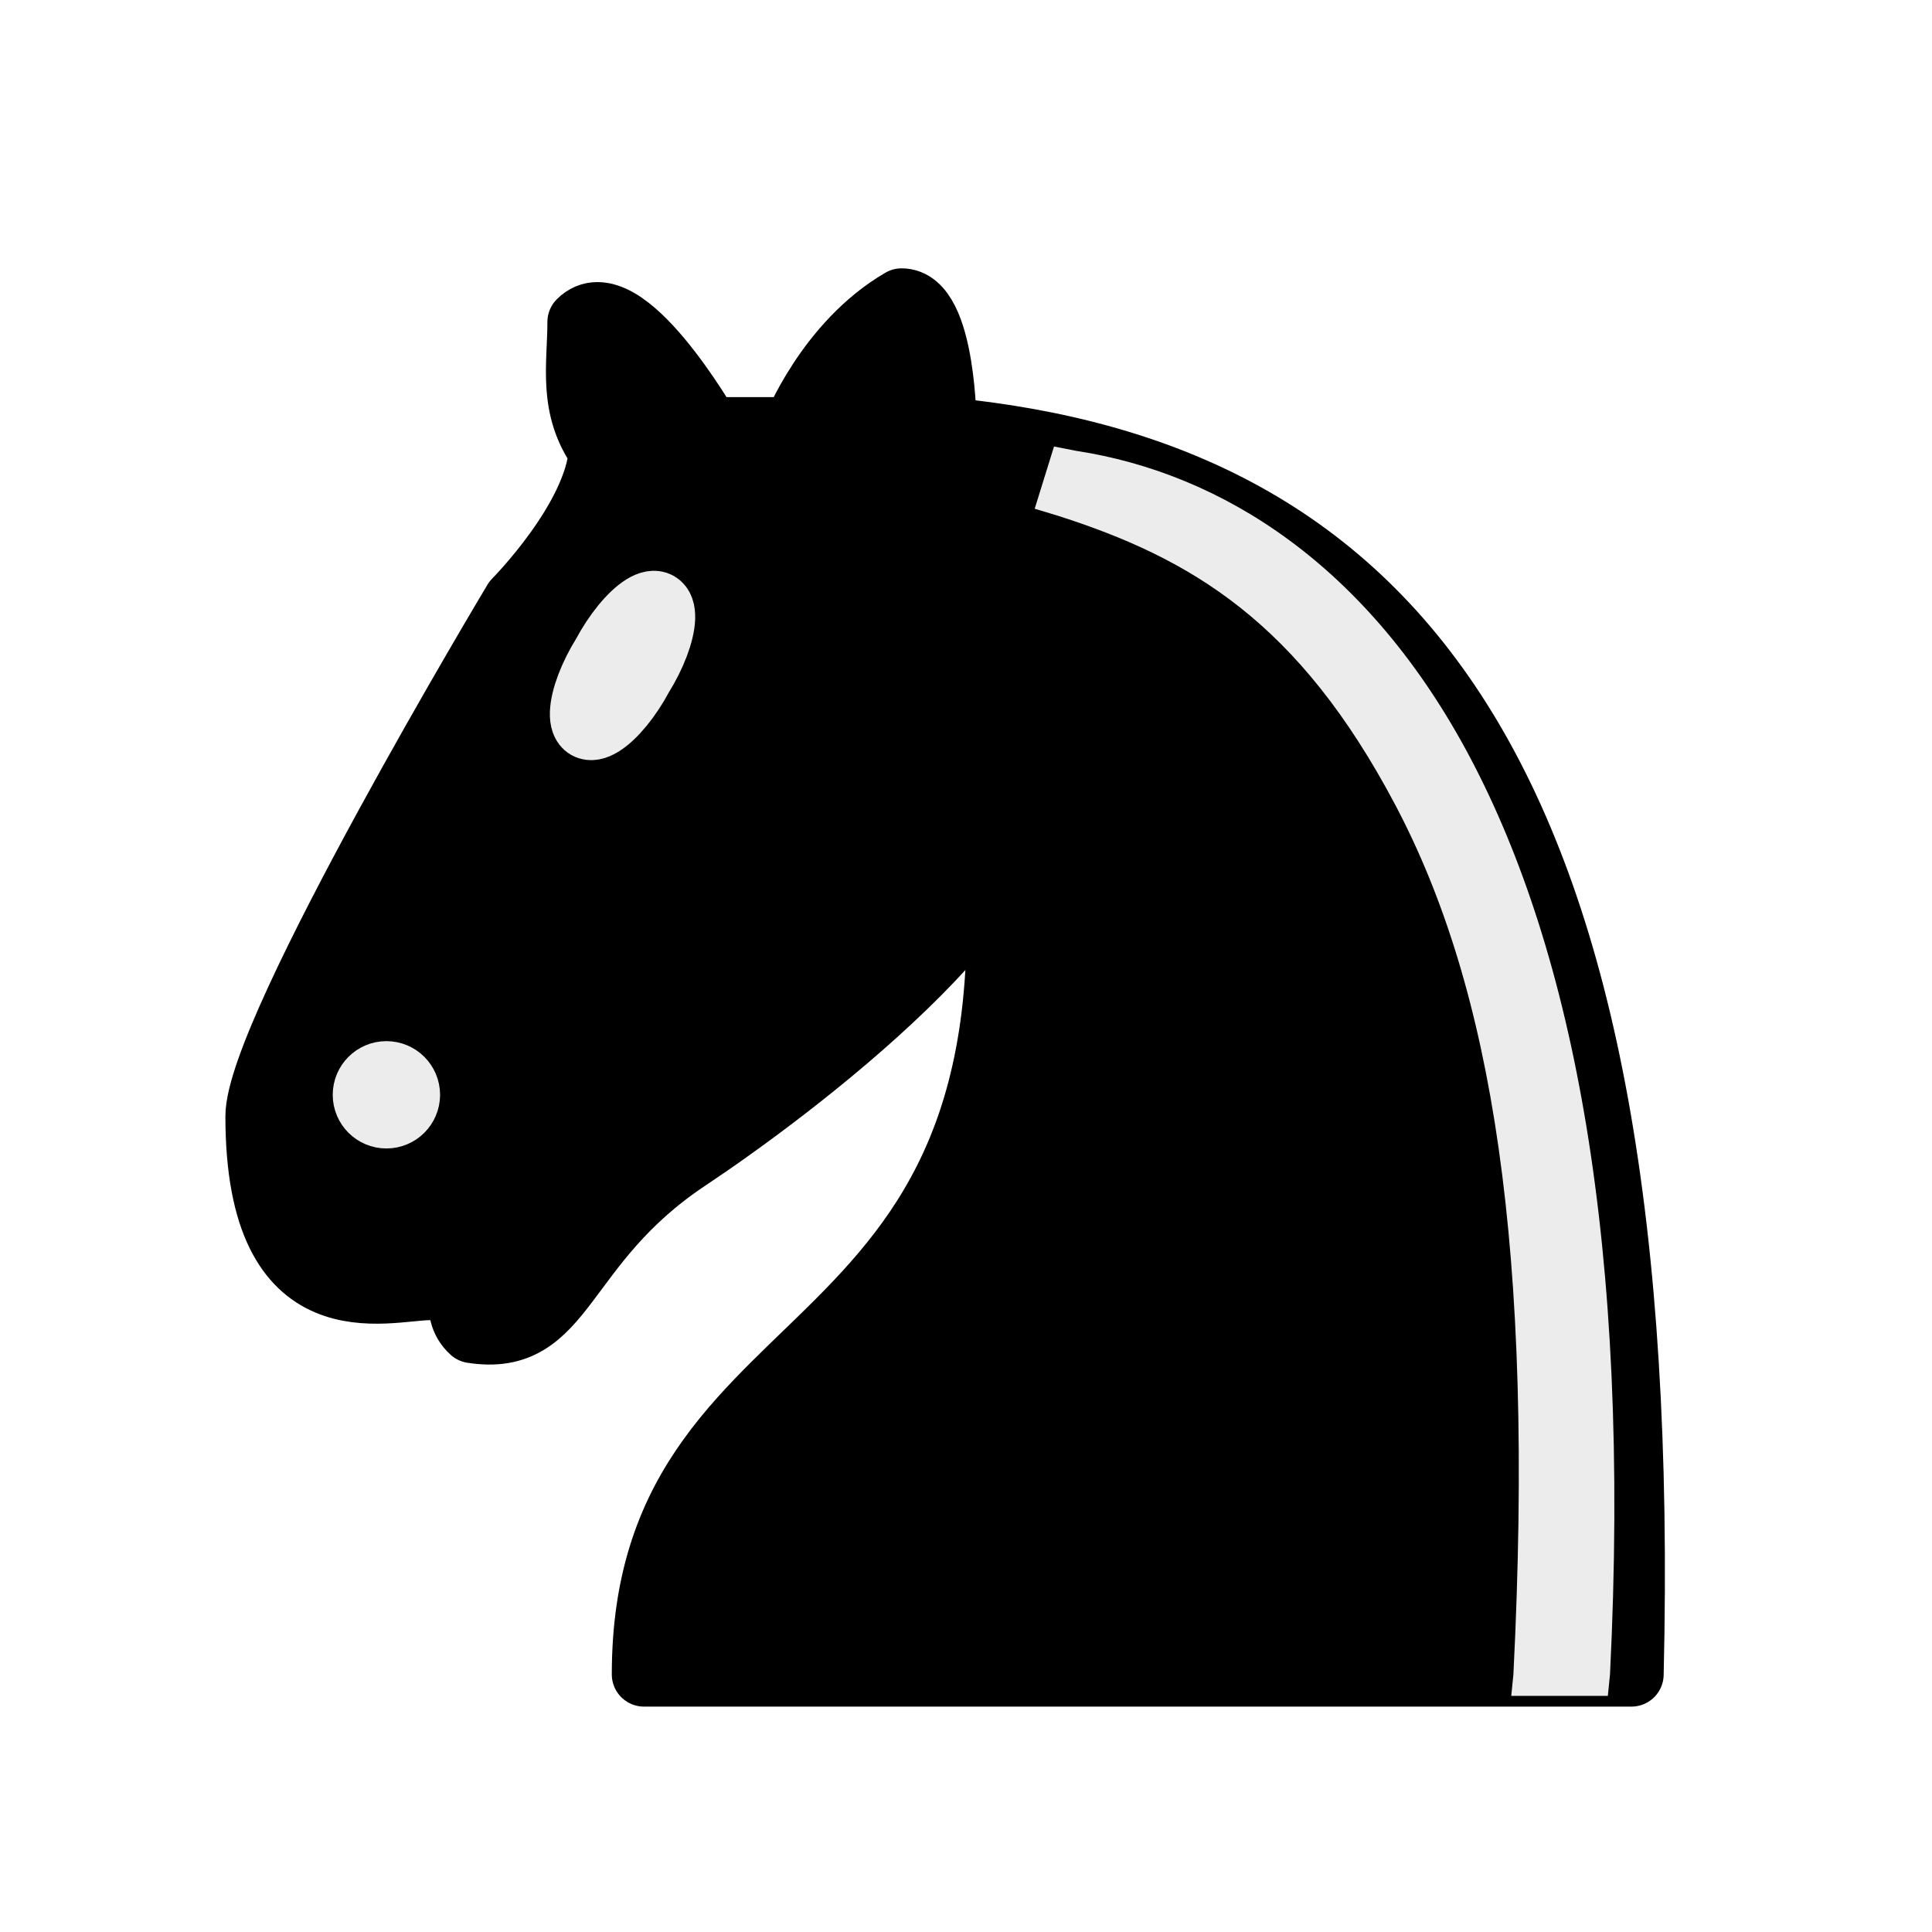
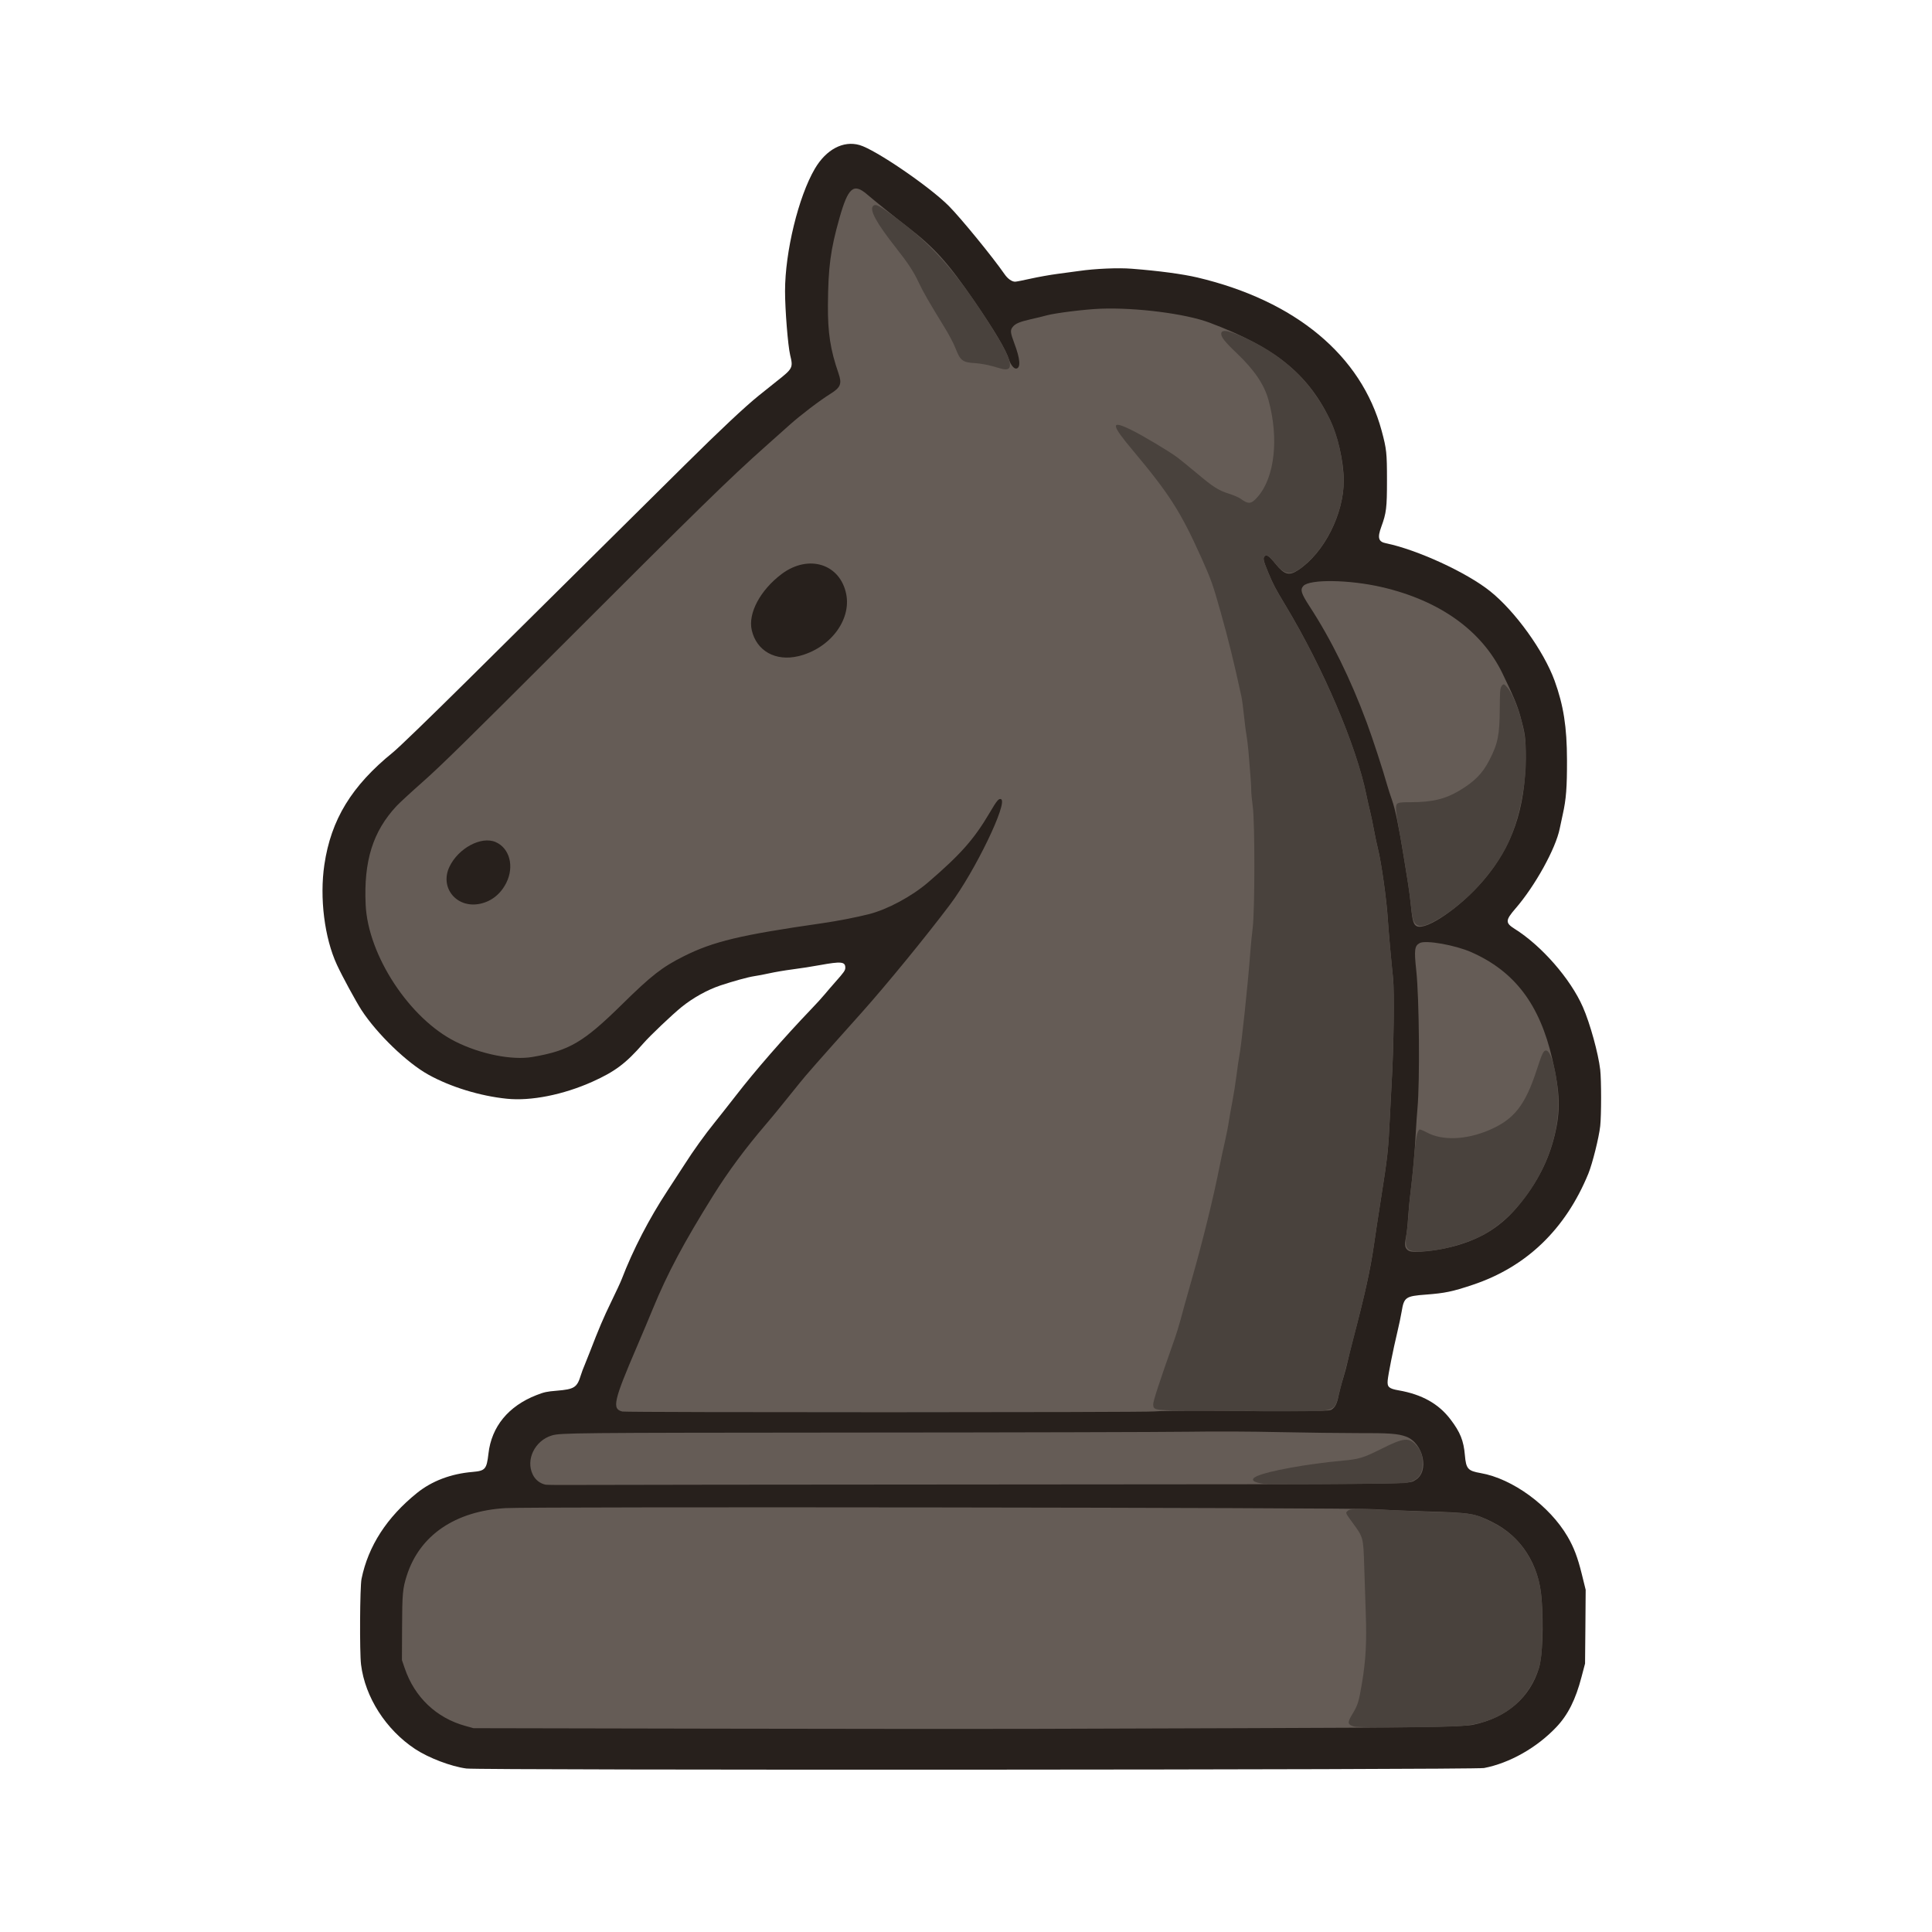
- <svg xmlns="http://www.w3.org/2000/svg" width="45" height="45" viewBox="0 0 45 45">
-   <g fill="none" fill-rule="evenodd" stroke="#000" stroke-linecap="round" stroke-linejoin="round" stroke-width="1.5">
-     <path fill="#000" d="M22 10c10.5 1 16.5 8 16 29H15c0-9 10-6.5 8-21" />
-     <path fill="#000" d="M24 18c.38 2.91-5.55 7.37-8 9-3 2-2.82 4.34-5 4-1.04-.94 1.41-3.04 0-3-1 0 .19 1.23-1 2-1 0-4 1-4-4 0-2 6-12 6-12s1.89-1.9 2-3.5c-.73-1-.5-2-.5-3 1-1 3 2.5 3 2.5h2s.78-2 2.5-3c1 0 1 3 1 3" />
-     <path fill="#ececec" stroke="#ececec" d="M9.5 25.5a.5.5 0 1 1-1 0 .5.5 0 1 1 1 0m5.43-9.75a.5 1.5 30 1 1-.86-.5.5 1.5 30 1 1 .86.5" />
-     <path fill="#ececec" stroke="none" d="m24.55 10.4-.45 1.45.5.15c3.15 1 5.65 2.49 7.9 6.75S35.75 29.06 35.25 39l-.05.5h2.25l.05-.5c.5-10.06-.88-16.85-3.25-21.34s-5.79-6.64-9.19-7.16z" />
+ <svg xmlns="http://www.w3.org/2000/svg" viewBox="0 0 512 512">
+   <g transform="translate(79 34) scale(1.82705)">
+     <path fill="#27201C" fill-rule="evenodd" d="M24.41,237.91C22.19,237.62 18.92,236.37 16.97,235.08C12.74,232.28 9.72,227.58 9.13,222.84C8.91,221.09 8.96,211.55 9.20,210.40C10.18,205.63 12.87,201.47 17.25,197.94C19.41,196.20 22.18,195.15 25.33,194.89C27.15,194.73 27.35,194.49 27.61,192.24C28.05,188.33 30.50,185.34 34.57,183.75C35.70,183.31 36.06,183.23 37.52,183.11C40.06,182.90 40.46,182.65 41.00,180.89C41.14,180.44 41.39,179.77 41.56,179.39C41.72,179.00 42.05,178.18 42.29,177.56C43.66,174.01 44.28,172.56 45.40,170.25C46.09,168.84 46.78,167.35 46.94,166.93C48.57,162.68 50.92,158.14 53.59,154.08C54.32,152.97 55.42,151.28 56.03,150.33C57.32,148.30 59.03,145.93 60.39,144.25C60.92,143.60 62.29,141.85 63.44,140.38C66.29,136.69 70.43,131.94 74.44,127.75C75.14,127.03 76.01,126.07 76.38,125.62C76.75,125.18 77.45,124.36 77.94,123.81C79.19,122.40 79.38,122.14 79.37,121.74C79.37,120.88 78.76,120.82 75.73,121.37C74.61,121.58 72.79,121.86 71.69,122.00C70.59,122.14 69.10,122.40 68.38,122.56C67.65,122.72 66.64,122.92 66.12,122.99C65.21,123.13 63.15,123.70 61.25,124.33C59.35,124.97 57.28,126.12 55.62,127.46C54.21,128.61 51.06,131.60 50.06,132.75C47.53,135.65 45.96,136.82 42.67,138.30C38.44,140.19 33.76,141.12 30.27,140.76C26.41,140.37 22.10,139.05 18.90,137.27C15.78,135.54 11.44,131.35 9.18,127.88C8.36,126.60 6.40,123.00 5.63,121.33C3.82,117.42 3.10,111.62 3.81,106.81C4.78,100.26 7.76,95.38 13.77,90.51C14.61,89.83 18.98,85.60 24.55,80.09C29.70,74.99 37.57,67.19 42.05,62.75C46.52,58.32 52.83,52.07 56.06,48.87C61.31,43.67 64.84,40.36 66.88,38.72C67.25,38.41 68.38,37.52 69.38,36.72C71.77,34.84 71.82,34.74 71.37,32.88C71.05,31.55 70.63,26.32 70.63,23.62C70.63,17.91 72.58,9.91 74.95,5.87C76.59,3.07 79.07,1.75 81.44,2.43C83.74,3.09 91.53,8.41 94.37,11.25C96.12,13.01 100.77,18.70 102.47,21.16C102.92,21.82 103.53,22.25 104.00,22.25C104.17,22.25 105.18,22.05 106.25,21.81C107.32,21.57 109.06,21.26 110.12,21.12C111.19,20.98 112.62,20.79 113.31,20.69C115.59,20.36 118.97,20.21 120.92,20.37C124.91,20.68 128.30,21.14 130.44,21.64C144.67,25.01 154.22,32.95 157.17,43.88C157.88,46.53 157.94,47.06 157.94,51.06C157.94,55.05 157.85,55.80 157.12,57.79C156.53,59.40 156.69,59.97 157.79,60.19C162.31,61.12 169.46,64.40 172.88,67.13C176.51,70.02 180.67,75.79 182.25,80.12C183.55,83.71 184.04,86.84 184.05,91.62C184.06,95.60 183.93,97.31 183.44,99.50C183.28,100.22 183.08,101.15 183.00,101.56C182.42,104.47 179.43,109.88 176.58,113.17C175.10,114.88 175.09,115.26 176.46,116.12C180.37,118.57 184.56,123.37 186.35,127.45C187.39,129.81 188.60,134.20 188.87,136.56C189.04,138.04 189.04,143.18 188.87,144.72C188.69,146.38 187.74,150.17 187.15,151.62C183.84,159.69 178.17,165.15 170.38,167.75C167.42,168.74 166.35,168.96 163.59,169.17C160.64,169.39 160.41,169.55 160.07,171.62C159.96,172.28 159.68,173.63 159.44,174.62C158.84,177.12 158.11,180.79 158.04,181.63C157.96,182.58 158.22,182.81 159.64,183.06C163.01,183.65 165.43,185.00 167.16,187.28C168.56,189.12 169.06,190.35 169.24,192.46C169.41,194.44 169.67,194.74 171.53,195.06C176.14,195.86 181.53,199.80 184.14,204.28C185.04,205.82 185.60,207.29 186.19,209.68L186.76,211.99L186.72,217.34L186.67,222.69L186.16,224.62C185.30,227.93 184.19,230.13 182.50,231.91C179.68,234.89 175.74,237.12 172.02,237.84C170.63,238.11 26.39,238.18 24.41,237.91Z" />
+     <path fill="#655C56" fill-rule="evenodd" d="M60.94,232.13L25.44,232.06L24.25,231.73C20.05,230.57 16.89,227.56 15.47,223.38L15.06,222.19L15.08,217.53C15.10,212.52 15.17,211.80 15.76,209.94C17.62,204.09 22.77,200.57 30.08,200.14C33.89,199.91 152.96,200.06 156.25,200.30C157.80,200.41 161.17,200.55 163.75,200.62C170.04,200.80 170.66,200.90 173.19,202.15C177.40,204.24 179.99,208.26 180.37,213.30C180.67,217.19 180.50,221.57 179.99,223.31C178.71,227.61 175.31,230.54 170.42,231.57C168.90,231.88 161.80,231.99 137.06,232.06C124.96,232.09 110.87,232.14 105.75,232.16C100.63,232.18 80.46,232.17 60.94,232.13ZM35.89,196.74C35.09,196.57 34.41,196.04 34.04,195.28C32.98,193.12 34.34,190.34 36.81,189.60C38.08,189.23 39.54,189.21 80.81,189.18C103.78,189.17 125.49,189.11 129.06,189.06C133.26,189.00 138.02,189.02 142.50,189.12C146.32,189.20 151.38,189.26 153.75,189.26C158.28,189.24 159.55,189.34 160.72,189.77C163.24,190.72 164.13,194.87 162.06,196.07C160.98,196.70 163.78,196.67 102.38,196.71C70.72,196.73 42.89,196.76 40.54,196.78C38.19,196.80 36.10,196.78 35.89,196.74ZM47.03,186.13C45.50,185.76 45.75,184.62 49.13,176.75C49.94,174.86 51.00,172.35 51.48,171.17C53.59,166.05 55.94,161.64 60.20,154.81C62.40,151.29 64.86,147.97 67.88,144.44C68.90,143.25 70.37,141.44 72.73,138.50C73.69,137.30 75.05,135.75 81.80,128.20C85.37,124.20 91.09,117.21 94.56,112.60C98.16,107.82 103.04,97.72 101.95,97.30C101.63,97.18 101.35,97.51 100.34,99.23C98.05,103.12 96.12,105.30 91.39,109.37C89.00,111.42 85.50,113.30 82.79,113.99C80.98,114.45 78.14,115.00 75.97,115.31C64.14,117.01 60.21,117.95 55.91,120.11C52.81,121.66 51.24,122.89 47.00,127.06C41.40,132.57 39.35,133.78 34.00,134.70C31.05,135.21 26.47,134.30 22.84,132.48C16.17,129.15 10.13,119.96 9.80,112.62C9.50,106.27 10.85,101.98 14.28,98.30C14.71,97.84 16.47,96.22 18.19,94.70C20.68,92.50 24.69,88.56 38.13,75.13C58.04,55.22 62.63,50.73 67.75,46.18C68.68,45.35 70.26,43.94 71.27,43.04C72.94,41.55 75.61,39.52 77.19,38.53C78.71,37.58 78.91,37.06 78.38,35.53C77.20,32.11 76.82,29.66 76.85,25.62C76.89,20.14 77.22,17.62 78.52,13.03C79.78,8.58 80.56,7.90 82.51,9.57C83.62,10.52 86.49,12.83 88.44,14.34C92.33,17.34 94.27,19.50 98.08,25.06C101.00,29.31 102.67,32.12 103.12,33.56C103.35,34.30 103.84,34.90 104.17,34.85C104.84,34.75 104.74,33.44 103.89,31.20C103.31,29.64 103.27,29.30 103.64,28.83C104.02,28.33 104.65,28.07 106.25,27.70C107.04,27.53 108.10,27.27 108.60,27.13C109.86,26.79 114.19,26.25 116.38,26.17C121.53,25.97 128.74,26.89 132.20,28.19C141.59,31.72 146.36,35.53 149.57,42.06C150.79,44.54 151.66,48.28 151.67,51.06C151.69,55.94 148.83,61.58 145.08,64.07C143.75,64.95 143.08,64.78 141.80,63.21C140.83,62.01 140.49,61.78 140.19,62.08C139.92,62.35 140.00,62.71 140.77,64.56C141.47,66.23 141.69,66.64 143.25,69.25C148.68,78.27 153.47,89.50 154.94,96.64C155.10,97.44 155.35,98.54 155.49,99.08C155.62,99.62 155.88,100.83 156.05,101.77C156.22,102.70 156.48,103.92 156.62,104.47C157.12,106.45 157.89,111.88 158.06,114.69C158.15,116.25 158.56,120.85 158.82,123.25C159.03,125.13 158.92,133.35 158.62,138.44C158.56,139.54 158.45,141.62 158.38,143.06C158.12,148.43 158.05,149.05 157.00,155.69C156.65,157.89 156.23,160.67 156.06,161.88C155.54,165.55 154.75,169.11 153.00,175.75C152.71,176.82 152.38,178.19 152.25,178.81C152.12,179.43 151.82,180.56 151.58,181.32C151.34,182.07 151.05,183.18 150.93,183.78C150.70,184.97 150.44,185.50 149.92,185.84C149.54,186.08 149.17,186.09 131.62,186.02C127.86,186.01 124.66,186.05 124.12,186.12C123.00,186.27 47.65,186.28 47.03,186.13ZM161.11,162.82C160.55,162.50 160.45,162.04 160.68,160.92C160.80,160.38 160.94,159.09 161.00,158.06C161.07,157.02 161.23,155.30 161.37,154.24C161.67,151.89 161.98,148.39 162.12,145.62C162.18,144.49 162.29,142.94 162.36,142.19C162.72,138.27 162.62,126.17 162.19,122.19C161.86,119.15 161.94,118.58 162.69,118.18C163.55,117.71 167.83,118.47 170.17,119.50C176.47,122.29 180.09,127.07 181.92,135.00C183.06,139.96 183.14,142.47 182.25,146.11C181.36,149.73 179.80,152.79 177.15,156.08C174.66,159.17 171.82,161.00 167.79,162.12C165.21,162.83 161.77,163.19 161.11,162.82ZM162.29,115.75C161.81,115.55 161.63,114.97 161.44,113.01C161.34,111.99 161.15,110.46 161.01,109.61C160.87,108.76 160.56,106.84 160.32,105.35C159.64,101.19 159.15,98.82 158.67,97.44C158.42,96.75 158.12,95.79 157.98,95.31C157.38,93.16 155.84,88.43 154.99,86.16C152.65,79.85 149.84,74.14 146.71,69.34C145.49,67.46 145.32,66.92 145.81,66.38C146.72,65.38 152.50,65.46 157.19,66.55C165.58,68.49 171.68,72.85 174.69,79.06C176.30,82.39 176.86,83.73 177.29,85.31C178.01,87.95 178.06,88.33 178.05,91.25C178.03,98.67 176.11,104.23 171.84,109.19C168.58,112.99 163.69,116.34 162.29,115.75ZM26.40,112.48C28.06,112.13 29.40,111.05 30.21,109.42C31.38,107.05 30.68,104.41 28.65,103.53C26.57,102.63 23.24,104.41 21.95,107.12C20.50,110.17 23.02,113.20 26.40,112.48ZM72.56,76.57C77.08,75.49 80.24,71.41 79.51,67.60C78.65,63.18 74.04,61.73 70.14,64.65C67.03,66.99 65.24,70.35 65.80,72.79C66.50,75.82 69.25,77.35 72.56,76.57Z" />
+     <path fill="#49423D" fill-rule="evenodd" d="M153.20,231.83C152.21,231.55 152.16,231.28 152.89,230.07C153.73,228.68 153.85,228.28 154.32,225.48C154.87,222.17 155.01,219.60 154.86,215.31C154.80,213.59 154.70,210.58 154.64,208.62C154.51,204.39 154.51,204.39 153.00,202.33C151.91,200.84 151.91,200.85 152.20,200.57C152.59,200.18 153.55,200.17 159.94,200.49C161.38,200.57 164.17,200.68 166.12,200.74C170.29,200.87 170.70,200.96 173.06,202.12C176.05,203.60 177.99,205.66 179.33,208.80C180.28,211.00 180.57,213.57 180.46,218.56C180.39,221.84 180.25,222.78 179.61,224.32C177.77,228.75 173.93,231.35 168.62,231.75C165.72,231.96 153.90,232.02 153.20,231.83ZM140.19,196.63C138.47,196.43 138.03,196.00 139.04,195.52C140.66,194.76 146.39,193.72 151.56,193.25C153.91,193.04 154.51,192.85 157.16,191.53C160.40,189.90 161.15,189.84 162.25,191.09C162.91,191.85 163.16,192.65 163.11,193.86C163.04,195.43 162.35,196.17 160.68,196.49C159.93,196.63 141.27,196.76 140.19,196.63ZM138.34,186.05C138.30,186.00 135.26,185.97 131.59,185.98C124.04,185.99 124.10,186.00 124.03,185.12C123.99,184.71 124.87,182.03 127.00,176.00C127.36,175.00 127.80,173.57 128.00,172.81C128.19,172.06 128.91,169.47 129.60,167.06C131.25,161.30 132.77,155.09 133.70,150.38C133.87,149.52 134.20,147.97 134.44,146.94C134.67,145.91 134.93,144.61 135.00,144.06C135.08,143.51 135.31,142.22 135.51,141.19C135.71,140.16 135.99,138.38 136.13,137.25C136.27,136.12 136.44,134.96 136.50,134.69C136.79,133.36 137.79,124.00 138.12,119.44C138.19,118.47 138.35,116.93 138.46,116.00C138.78,113.45 138.79,100.65 138.47,98.35C138.35,97.48 138.25,96.44 138.25,96.04C138.25,95.36 138.18,94.30 137.86,90.50C137.79,89.64 137.65,88.52 137.56,88.00C137.46,87.48 137.30,86.19 137.19,85.12C137.08,84.06 136.92,82.85 136.83,82.44C135.72,77.32 134.95,74.21 133.80,70.12C132.68,66.14 132.42,65.41 130.97,62.19C128.02,55.62 126.36,53.03 121.15,46.81C117.87,42.91 117.80,42.26 120.81,43.73C122.41,44.50 126.43,46.90 127.56,47.76C128.04,48.13 129.27,49.12 130.29,49.98C132.71,52.02 133.49,52.52 135.01,53.00C135.70,53.22 136.44,53.54 136.66,53.70C137.85,54.57 138.25,54.54 139.19,53.45C141.66,50.63 142.29,44.96 140.74,39.37C140.13,37.16 138.68,35.03 136.15,32.62C134.41,30.97 133.84,30.24 133.90,29.75C133.98,29.08 135.18,29.35 137.94,30.68C143.04,33.13 146.67,36.57 149.24,41.39C150.59,43.94 151.24,46.29 151.61,50.04C152.04,54.33 149.85,59.81 146.46,62.94C144.27,64.96 143.26,65.00 141.73,63.12C140.83,62.01 140.49,61.78 140.19,62.08C139.92,62.35 140.00,62.71 140.77,64.56C141.47,66.23 141.68,66.64 143.25,69.25C148.69,78.29 153.56,89.71 154.93,96.62C155.05,97.21 155.28,98.22 155.44,98.88C155.60,99.53 155.88,100.83 156.05,101.77C156.22,102.70 156.48,103.93 156.62,104.49C157.12,106.42 157.88,111.87 158.06,114.75C158.15,116.19 158.56,120.75 158.82,123.31C159.02,125.29 158.92,133.43 158.62,138.38C158.56,139.51 158.44,141.62 158.38,143.06C158.12,148.38 158.05,149.04 157.00,155.69C156.65,157.89 156.23,160.70 156.05,161.94C155.67,164.61 154.97,168.04 154.14,171.31C153.80,172.62 153.24,174.84 152.89,176.25C152.53,177.66 152.07,179.46 151.85,180.25C151.64,181.04 151.27,182.42 151.04,183.31C150.29,186.22 150.72,186.05 143.87,186.10C140.88,186.12 138.39,186.10 138.34,186.05ZM161.72,162.88C160.69,162.68 160.50,162.12 160.79,160.21C160.90,159.51 161.02,158.30 161.06,157.52C161.10,156.73 161.24,155.24 161.37,154.20C161.51,153.16 161.70,151.24 161.81,149.94C162.09,146.57 162.29,145.46 162.66,145.23C162.73,145.18 163.20,145.37 163.70,145.64C165.94,146.87 169.41,146.74 172.76,145.31C176.38,143.76 177.99,141.72 179.68,136.52C180.46,134.11 180.66,133.72 181.05,133.77C181.88,133.89 182.78,137.91 182.79,141.50C182.80,148.91 178.08,157.13 171.88,160.52C169.98,161.56 166.33,162.65 164.25,162.81C163.67,162.85 162.96,162.90 162.69,162.93C162.41,162.95 161.98,162.93 161.72,162.88ZM162.38,115.60C161.81,115.30 161.62,114.75 161.43,112.86C161.33,111.89 161.14,110.41 161.00,109.58C160.87,108.74 160.61,107.13 160.43,106.00C160.25,104.87 159.91,102.90 159.68,101.63C159.44,100.36 159.25,99.06 159.25,98.73C159.25,97.80 159.36,97.75 161.37,97.75C164.48,97.75 166.38,97.30 168.44,96.07C170.65,94.75 171.81,93.57 172.80,91.63C174.04,89.21 174.28,88.01 174.30,84.05C174.32,81.65 174.35,81.25 174.54,80.96C174.82,80.53 174.90,80.54 175.36,81.07C176.38,82.23 177.58,85.64 177.95,88.43C178.59,93.22 177.32,100.39 175.11,104.50C172.74,108.91 168.44,113.22 164.46,115.19C163.42,115.70 162.81,115.82 162.38,115.60ZM102.19,34.92C102.05,34.89 101.38,34.70 100.69,34.50C99.93,34.29 98.98,34.12 98.28,34.07C96.35,33.96 96.06,33.73 95.32,31.82C95.05,31.13 94.34,29.80 93.60,28.61C91.52,25.23 90.64,23.69 90.04,22.41C89.28,20.78 88.49,19.58 86.71,17.32C83.89,13.74 82.84,11.83 83.40,11.27C83.78,10.89 84.31,11.18 87.19,13.35C92.42,17.30 96.11,21.62 101.07,29.62C103.56,33.64 103.91,35.29 102.19,34.92Z" />
  </g>
</svg>
